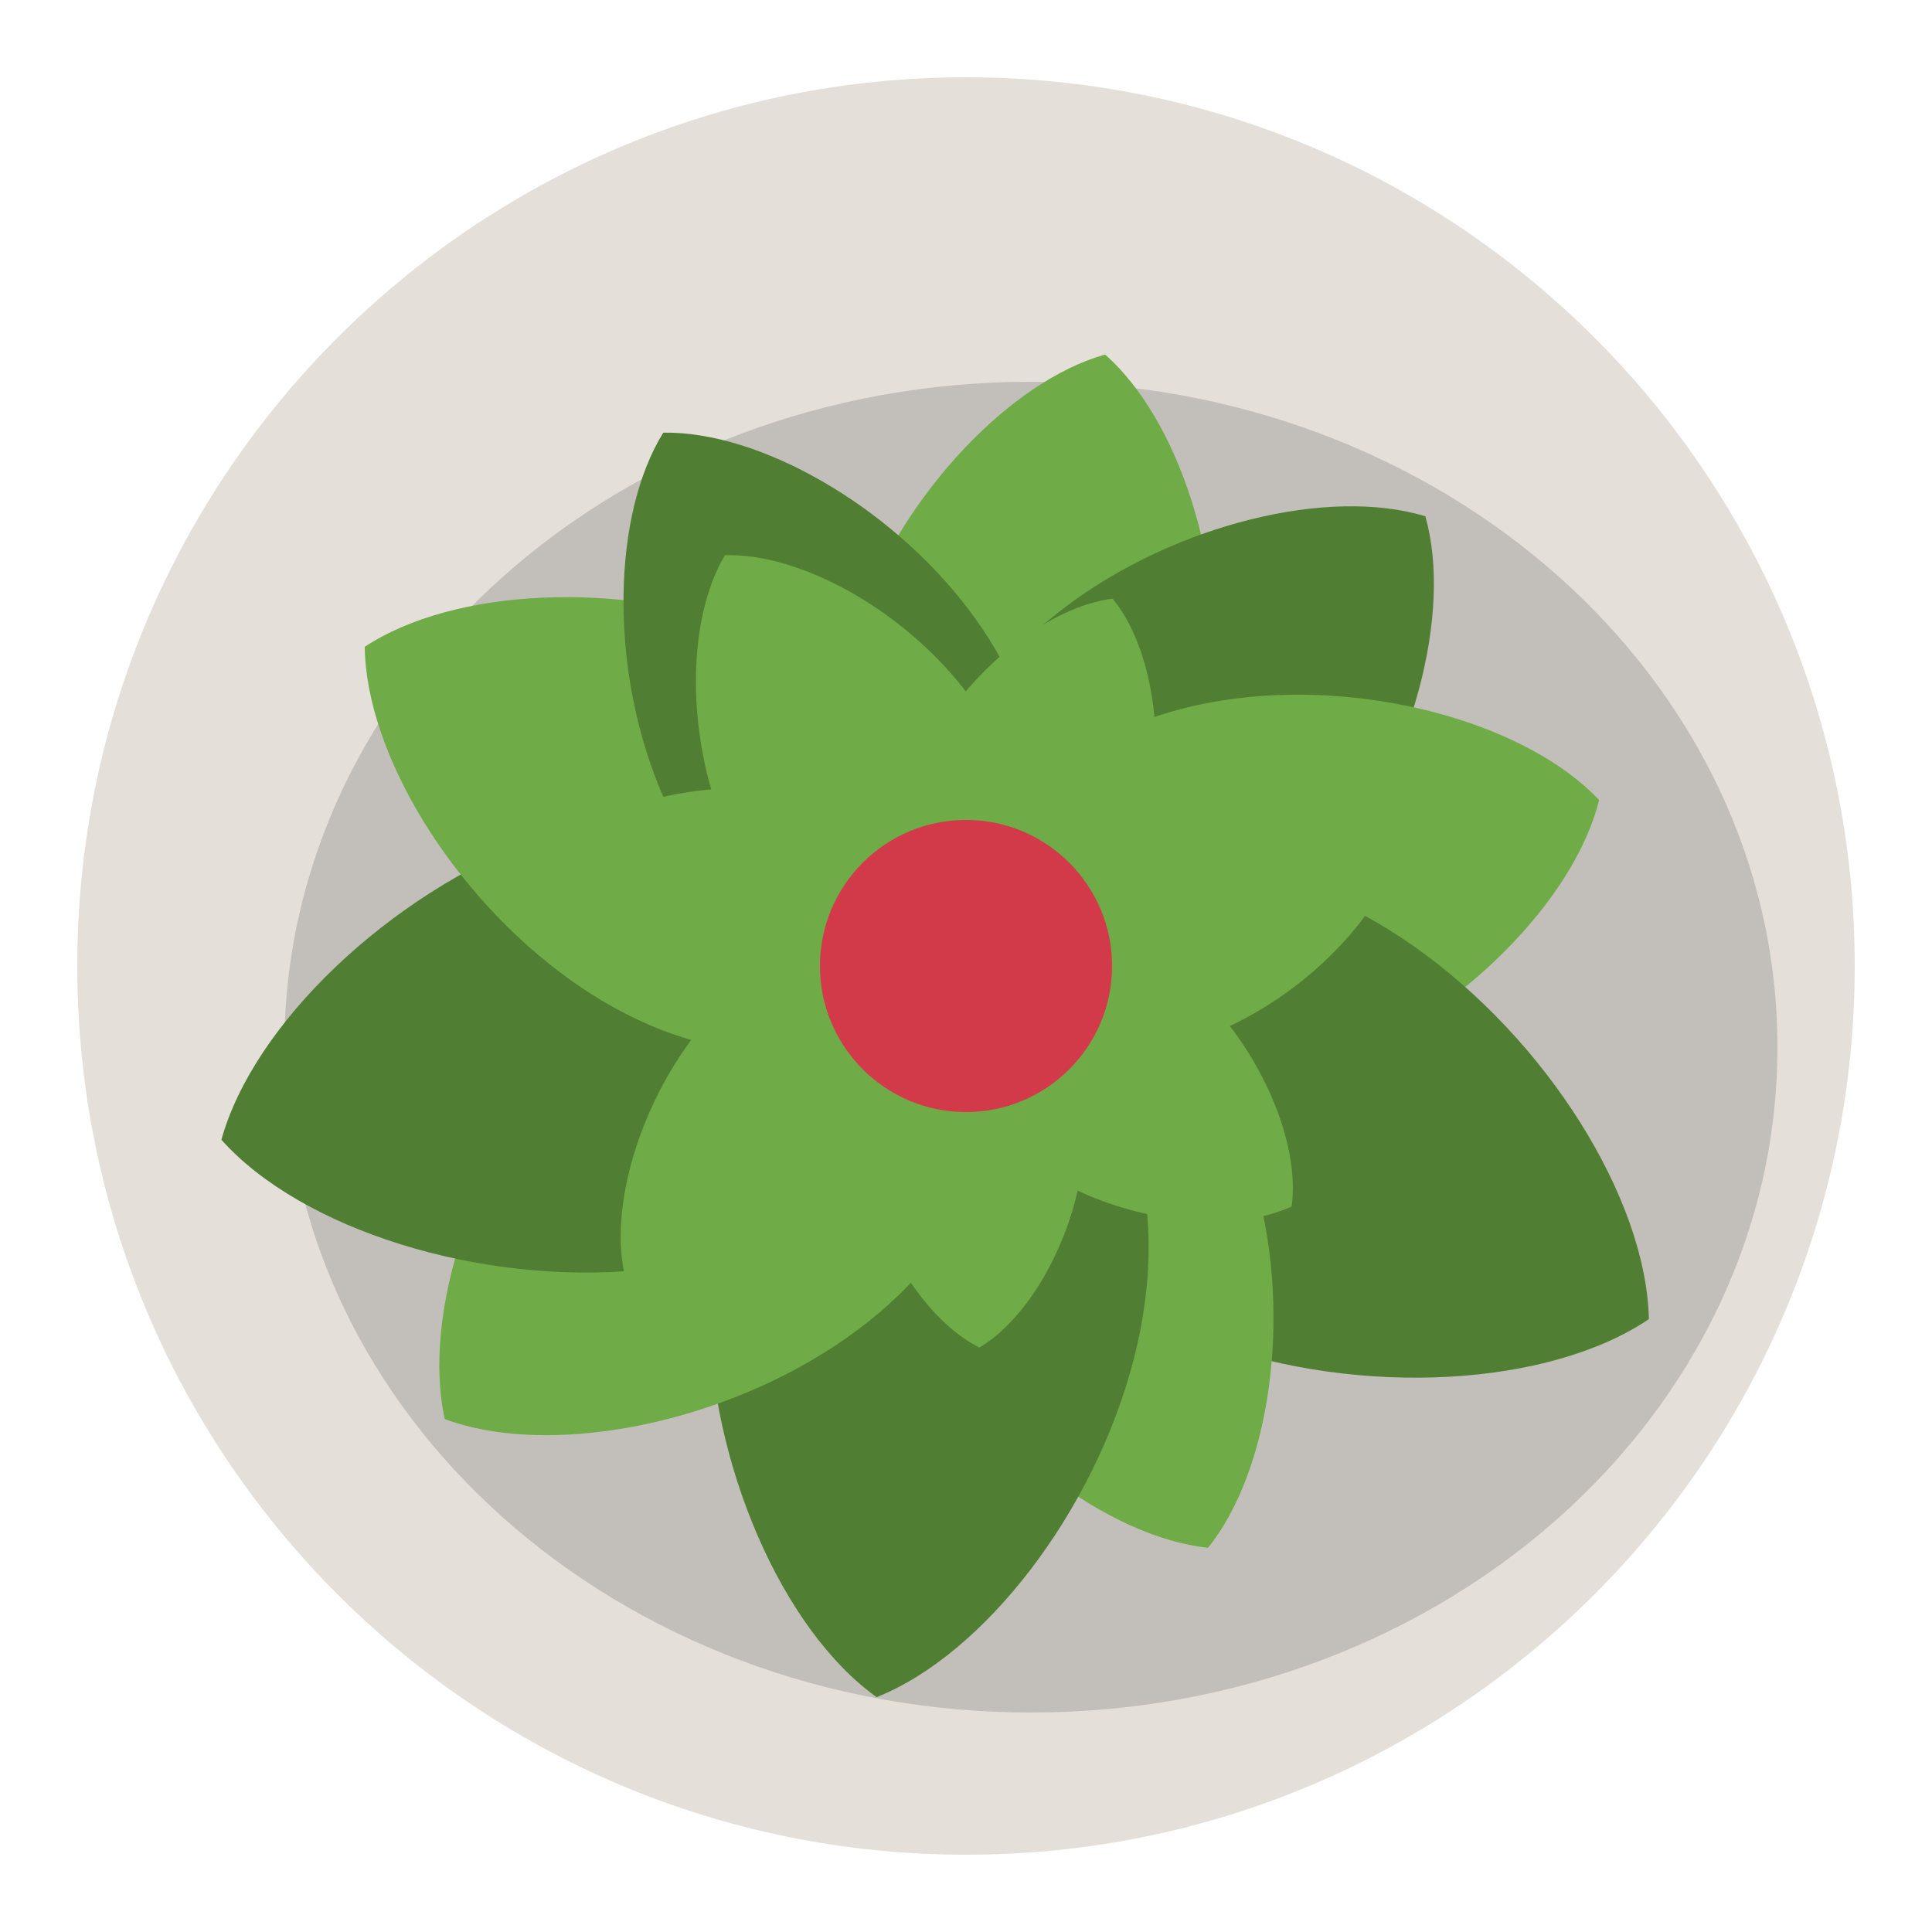
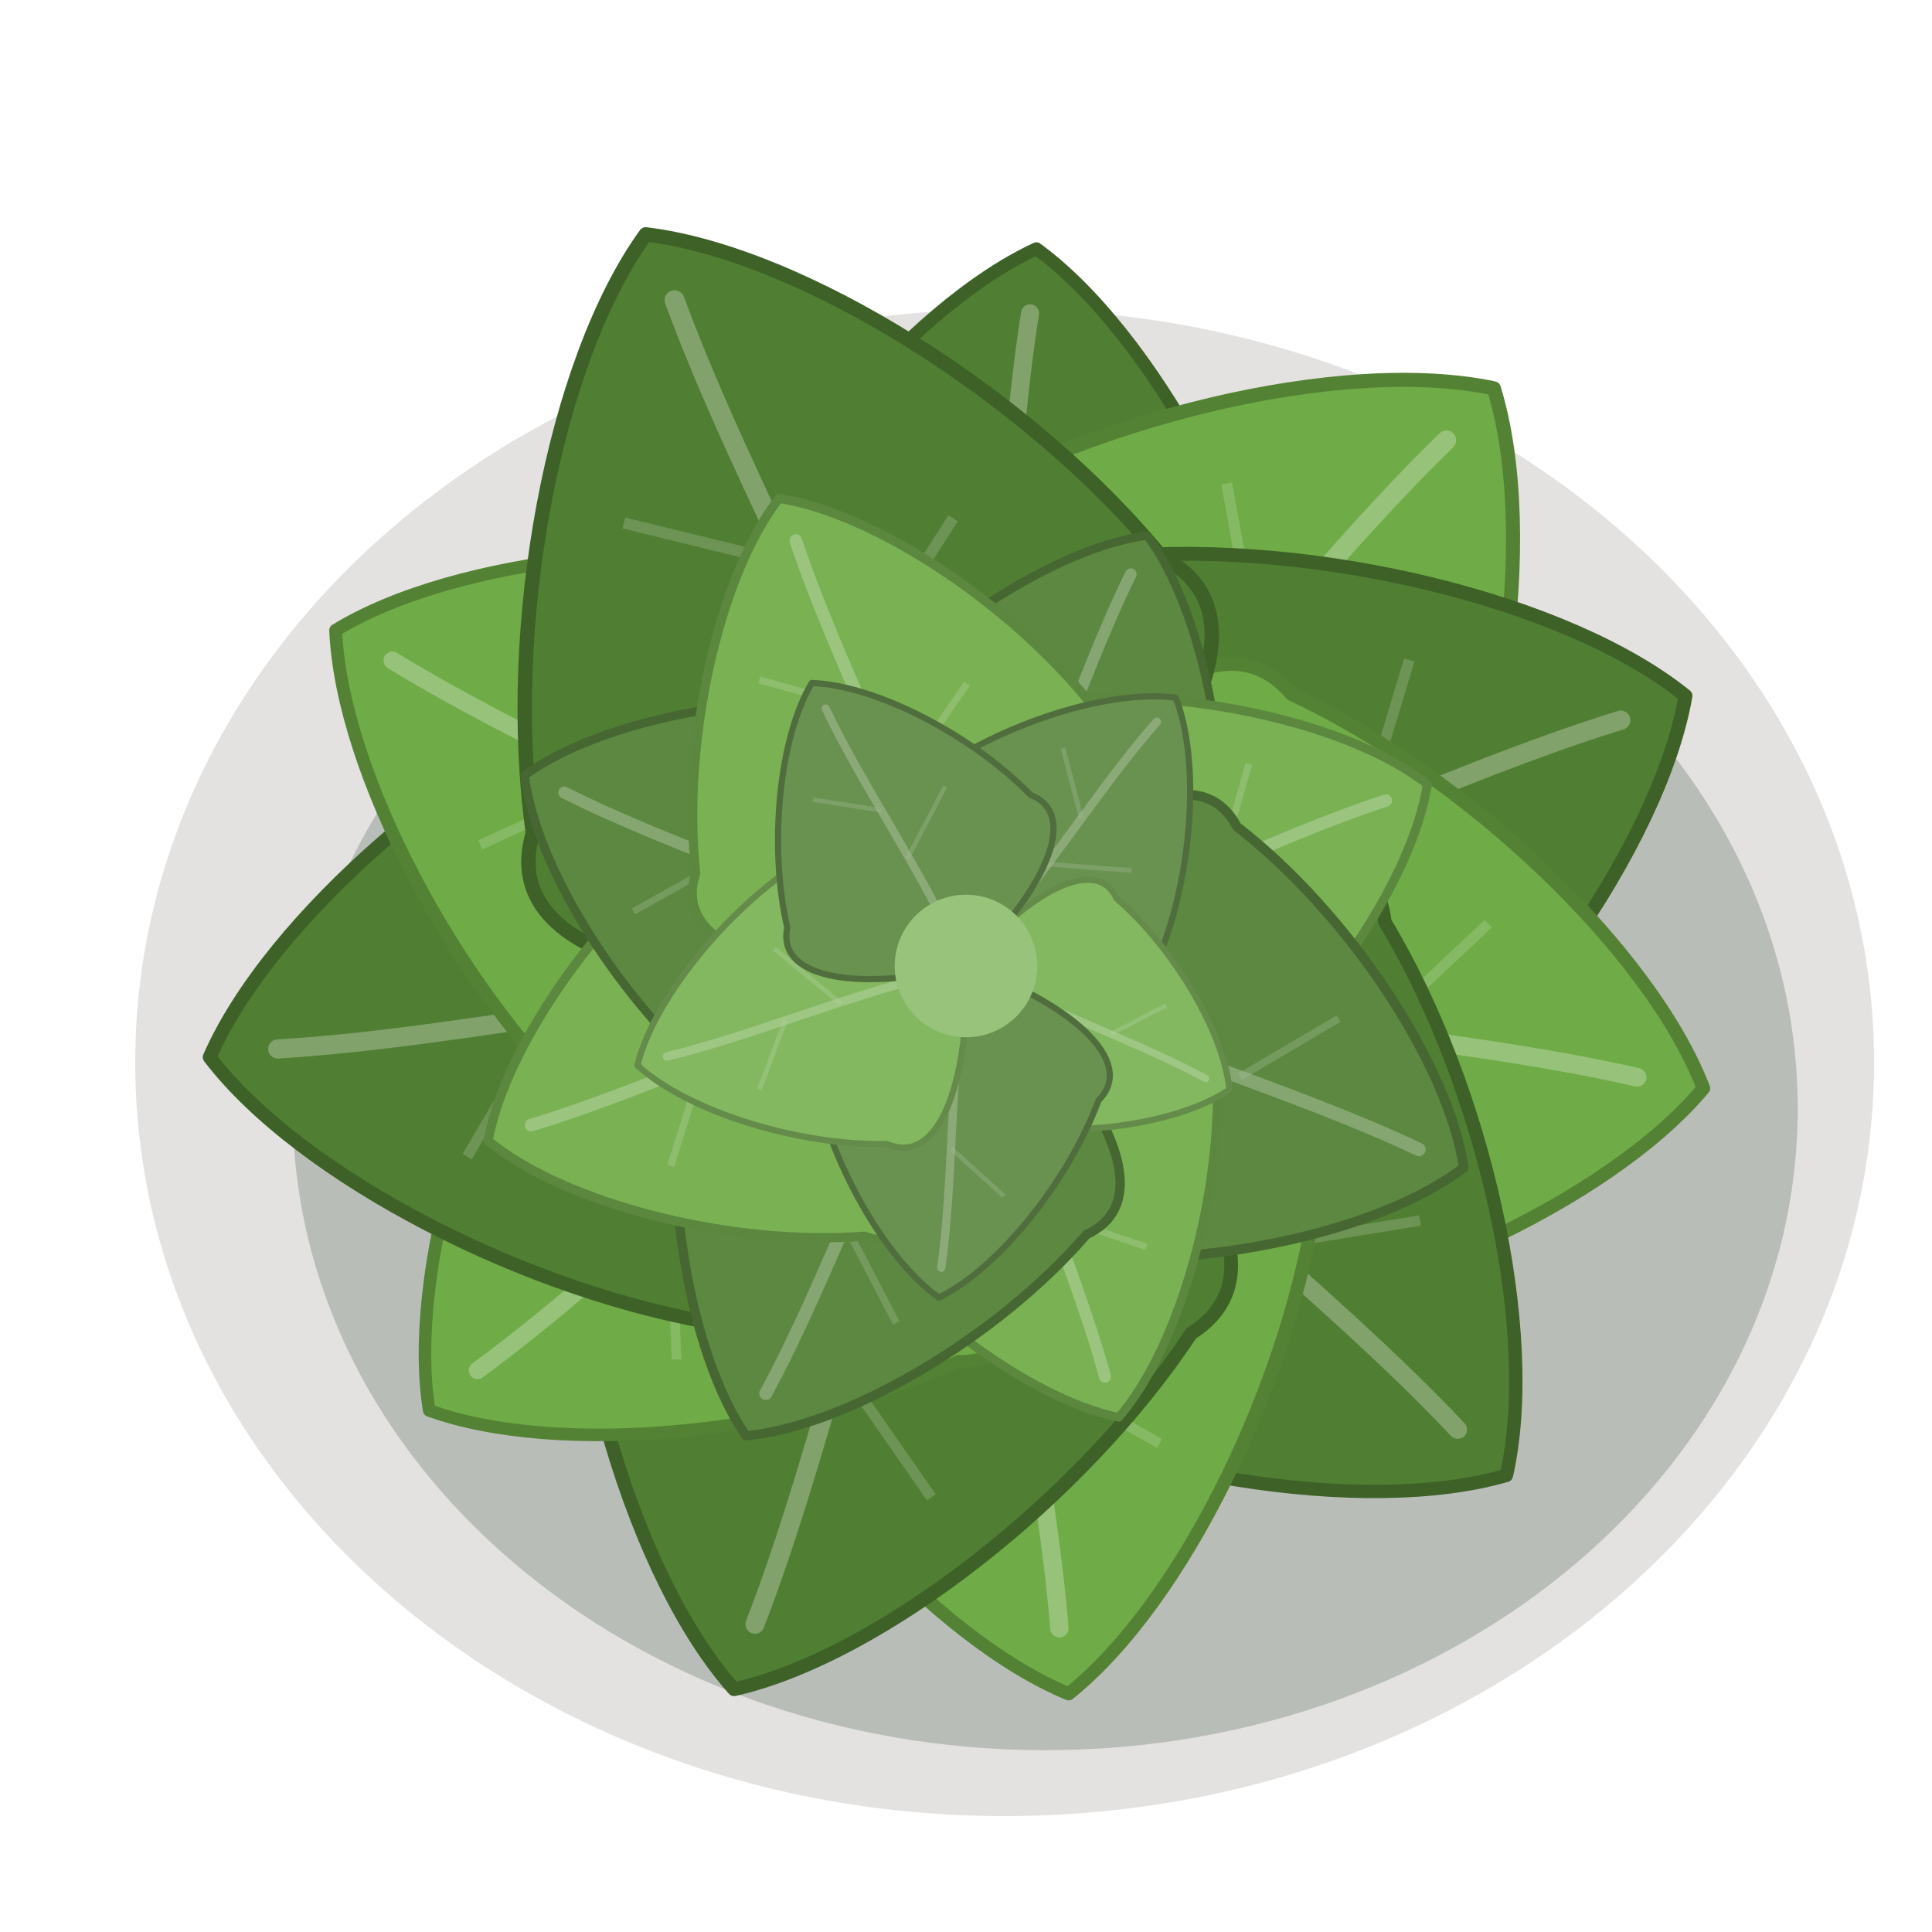
- <svg xmlns="http://www.w3.org/2000/svg" viewBox="-50 -50 100 100" width="100" height="100" role="img" aria-label="ravanello">
-   <circle cx="0" cy="0" r="46" fill="#6b4e2a" opacity="0.18" />
-   <ellipse cx="3.36" cy="4.2" rx="38.64" ry="34.44" fill="rgba(0,0,0,.15)" />
-   <g transform="rotate(12.81387)">
-     <path d="M0 0 C 16.23 -5.194, 8.926 -27.591, 0 -32.459 C -8.926 -27.591, -16.23 -5.194, 0 0 Z" fill="#6fab46" />
+ <svg xmlns="http://www.w3.org/2000/svg" viewBox="-50 -50 100 100" width="100" height="100" role="img" aria-label="Ravanello">
+   <ellipse cx="2" cy="5" rx="45" ry="39" fill="#2f1d10" opacity=".13" />
+   <g class="plant-glyph plant-glyph--rosetta" style="isolation:isolate">
+     <ellipse cx="4.1" cy="7.38" rx="38.95" ry="33.21" fill="#112718" opacity="0.2" />
+     <g transform="rotate(5.605167)">
+       <path d="M0 0 C11.563 -2.984 20.143 -8.971 16.04 -13.801       C13.428 -23.127 6.341 -33.571 0 -37.301       C-6.341 -33.571 -13.428 -23.127 -16.04 -13.801       C-20.143 -8.971 -11.563 -2.984 0 0Z" fill="#507f33" stroke="#3d6127" stroke-width="0.671" stroke-linejoin="round" />
+       <path d="M0 -1 C0.746 -12.682 -0.56 -24.619 0 -33.944" fill="none" stroke="#a4bc95" stroke-width="0.933" stroke-linecap="round" opacity=".58" />
+       <path d="M0 -14.174 L7.833 -19.397 M0 -20.516 L-6.341 -25.365" fill="none" stroke="#a4bc95" stroke-width="0.522" opacity=".34" />
+     </g>
+     <g transform="rotate(42.41932)">
+       <path d="M0 0 C12.556 -3.24 21.872 -9.741 17.416 -14.986       C14.581 -25.112 6.886 -36.453 0 -40.503       C-6.886 -36.453 -14.581 -25.112 -17.416 -14.986       C-21.872 -9.741 -12.556 -3.24 0 0Z" fill="#6fab46" stroke="#548235" stroke-width="0.729" stroke-linejoin="round" />
+       <path d="M0 -1 C0.81 -13.771 -0.608 -26.732 0 -36.858" fill="none" stroke="#b4d39f" stroke-width="1.013" stroke-linecap="round" opacity=".58" />
+       <path d="M0 -15.391 L8.506 -21.062 M0 -22.277 L-6.886 -27.542" fill="none" stroke="#b4d39f" stroke-width="0.567" opacity=".34" />
+     </g>
+     <g transform="rotate(69.42187)">
+       <path d="M0 0 C12.332 -3.182 21.481 -9.567 17.105 -14.719       C14.321 -24.663 6.763 -35.802 0 -39.78       C-6.763 -35.802 -14.321 -24.663 -17.105 -14.719       C-21.481 -9.567 -12.332 -3.182 0 0Z" fill="#507f33" stroke="#3d6127" stroke-width="0.716" stroke-linejoin="round" />
+       <path d="M0 -1 C0.796 -13.525 -0.597 -26.255 0 -36.2" fill="none" stroke="#a4bc95" stroke-width="0.994" stroke-linecap="round" opacity=".58" />
+       <path d="M0 -15.116 L8.354 -20.686 M0 -21.879 L-6.763 -27.05" fill="none" stroke="#a4bc95" stroke-width="0.557" opacity=".34" />
+     </g>
+     <g transform="rotate(99.41291)">
+       <path d="M0 0 C11.994 -3.095 20.894 -9.305 16.637 -14.316       C13.929 -23.989 6.578 -34.823 0 -38.692       C-6.578 -34.823 -13.929 -23.989 -16.637 -14.316       C-20.894 -9.305 -11.994 -3.095 0 0Z" fill="#6fab46" stroke="#548235" stroke-width="0.696" stroke-linejoin="round" />
+       <path d="M0 -1 C0.774 -13.155 -0.58 -25.537 0 -35.21" fill="none" stroke="#b4d39f" stroke-width="0.967" stroke-linecap="round" opacity=".58" />
+       <path d="M0 -14.703 L8.125 -20.12 M0 -21.28 L-6.578 -26.31" fill="none" stroke="#b4d39f" stroke-width="0.542" opacity=".34" />
+     </g>
+     <g transform="rotate(133.308)">
+       <path d="M0 0 C11.916 -3.075 20.757 -9.244 16.528 -14.222       C13.838 -23.832 6.534 -34.594 0 -38.438       C-6.534 -34.594 -13.838 -23.832 -16.528 -14.222       C-20.757 -9.244 -11.916 -3.075 0 0Z" fill="#507f33" stroke="#3d6127" stroke-width="0.692" stroke-linejoin="round" />
+       <path d="M0 -1 C0.769 -13.069 -0.577 -25.369 0 -34.979" fill="none" stroke="#a4bc95" stroke-width="0.961" stroke-linecap="round" opacity=".58" />
+       <path d="M0 -14.606 L8.072 -19.988 M0 -21.141 L-6.534 -26.138" fill="none" stroke="#a4bc95" stroke-width="0.538" opacity=".34" />
+     </g>
+     <g transform="rotate(171.9749)">
+       <path d="M0 0 C11.793 -3.043 20.543 -9.149 16.358 -14.076       C13.695 -23.586 6.467 -34.238 0 -38.042       C-6.467 -34.238 -13.695 -23.586 -16.358 -14.076       C-20.543 -9.149 -11.793 -3.043 0 0Z" fill="#6fab46" stroke="#548235" stroke-width="0.685" stroke-linejoin="round" />
+       <path d="M0 -1 C0.761 -12.934 -0.571 -25.108 0 -34.618" fill="none" stroke="#b4d39f" stroke-width="0.951" stroke-linecap="round" opacity=".58" />
+       <path d="M0 -14.456 L7.989 -19.782 M0 -20.923 L-6.467 -25.869" fill="none" stroke="#b4d39f" stroke-width="0.533" opacity=".34" />
+     </g>
+     <g transform="rotate(197.7768)">
+       <path d="M0 0 C12.187 -3.145 21.23 -9.455 16.905 -14.546       C14.153 -24.375 6.683 -35.383 0 -39.314       C-6.683 -35.383 -14.153 -24.375 -16.905 -14.546       C-21.23 -9.455 -12.187 -3.145 0 0Z" fill="#507f33" stroke="#3d6127" stroke-width="0.708" stroke-linejoin="round" />
+       <path d="M0 -1 C0.786 -13.367 -0.59 -25.947 0 -35.776" fill="none" stroke="#a4bc95" stroke-width="0.983" stroke-linecap="round" opacity=".58" />
+       <path d="M0 -14.939 L8.256 -20.443 M0 -21.623 L-6.683 -26.734" fill="none" stroke="#a4bc95" stroke-width="0.55" opacity=".34" />
+     </g>
+     <g transform="rotate(230.3794)">
+       <path d="M0 0 C11.183 -2.886 19.479 -8.676 15.511 -13.347       C12.986 -22.365 6.132 -32.466 0 -36.073       C-6.132 -32.466 -12.986 -22.365 -15.511 -13.347       C-19.479 -8.676 -11.183 -2.886 0 0Z" fill="#6fab46" stroke="#548235" stroke-width="0.649" stroke-linejoin="round" />
+       <path d="M0 -1 C0.721 -12.265 -0.541 -23.808 0 -32.826" fill="none" stroke="#b4d39f" stroke-width="0.902" stroke-linecap="round" opacity=".58" />
+       <path d="M0 -13.708 L7.575 -18.758 M0 -19.84 L-6.132 -24.53" fill="none" stroke="#b4d39f" stroke-width="0.505" opacity=".34" />
+     </g>
+     <g transform="rotate(263.1259)">
+       <path d="M0 0 C12.224 -3.155 21.294 -9.484 16.956 -14.59       C14.196 -24.449 6.704 -35.49 0 -39.433       C-6.704 -35.49 -14.196 -24.449 -16.956 -14.59       C-21.294 -9.484 -12.224 -3.155 0 0Z" fill="#507f33" stroke="#3d6127" stroke-width="0.71" stroke-linejoin="round" />
+       <path d="M0 -1 C0.789 -13.407 -0.591 -26.026 0 -35.884" fill="none" stroke="#a4bc95" stroke-width="0.986" stroke-linecap="round" opacity=".58" />
+       <path d="M0 -14.985 L8.281 -20.505 M0 -21.688 L-6.704 -26.815" fill="none" stroke="#a4bc95" stroke-width="0.552" opacity=".34" />
+     </g>
+     <g transform="rotate(298.0402)">
+       <path d="M0 0 C11.459 -2.957 19.961 -8.89 15.895 -13.677       C13.307 -22.918 6.284 -33.268 0 -36.965       C-6.284 -33.268 -13.307 -22.918 -15.895 -13.677       C-19.961 -8.89 -11.459 -2.957 0 0Z" fill="#6fab46" stroke="#548235" stroke-width="0.665" stroke-linejoin="round" />
+       <path d="M0 -1 C0.739 -12.568 -0.554 -24.397 0 -33.638" fill="none" stroke="#b4d39f" stroke-width="0.924" stroke-linecap="round" opacity=".58" />
+       <path d="M0 -14.047 L7.763 -19.222 M0 -20.331 L-6.284 -25.136" fill="none" stroke="#b4d39f" stroke-width="0.518" opacity=".34" />
+     </g>
+     <g transform="rotate(336.3596)">
+       <path d="M0 0 C12.815 -3.307 22.322 -9.942 17.775 -15.295       C14.881 -25.629 7.027 -37.204 0 -41.337       C-7.027 -37.204 -14.881 -25.629 -17.775 -15.295       C-22.322 -9.942 -12.815 -3.307 0 0Z" fill="#507f33" stroke="#3d6127" stroke-width="0.744" stroke-linejoin="round" />
+       <path d="M0 -1 C0.827 -14.055 -0.62 -27.283 0 -37.617" fill="none" stroke="#a4bc95" stroke-width="1.033" stroke-linecap="round" opacity=".58" />
+       <path d="M0 -15.708 L8.681 -21.495 M0 -22.736 L-7.027 -28.109" fill="none" stroke="#a4bc95" stroke-width="0.579" opacity=".34" />
+     </g>
+     <g transform="rotate(22.81361)">
+       <path d="M0 0 C7.494 -1.934 13.054 -5.814 10.395 -8.945       C8.703 -14.988 4.11 -21.757 0 -24.175       C-4.11 -21.757 -8.703 -14.988 -10.395 -8.945       C-13.054 -5.814 -7.494 -1.934 0 0Z" fill="#5c8841" stroke="#466731" stroke-width="0.435" stroke-linejoin="round" />
+       <path d="M0 -1 C0.483 -8.219 -0.363 -15.955 0 -21.999" fill="none" stroke="#a4bc95" stroke-width="0.604" stroke-linecap="round" opacity=".58" />
+       <path d="M0 -9.186 L5.077 -12.571 M0 -13.296 L-4.11 -16.439" fill="none" stroke="#a4bc95" stroke-width="0.338" opacity=".34" />
+     </g>
+     <g transform="rotate(68.49232)">
+       <path d="M0 0 C7.958 -2.054 13.862 -6.174 11.039 -9.498       C9.242 -15.916 4.364 -23.104 0 -25.671       C-4.364 -23.104 -9.242 -15.916 -11.039 -9.498       C-13.862 -6.174 -7.958 -2.054 0 0Z" fill="#79b153" stroke="#5c873f" stroke-width="0.462" stroke-linejoin="round" />
+       <path d="M0 -1 C0.513 -8.728 -0.385 -16.943 0 -23.361" fill="none" stroke="#b4d39f" stroke-width="0.642" stroke-linecap="round" opacity=".58" />
+       <path d="M0 -9.755 L5.391 -13.349 M0 -14.119 L-4.364 -17.456" fill="none" stroke="#b4d39f" stroke-width="0.359" opacity=".34" />
+     </g>
+     <g transform="rotate(112.054)">
+       <path d="M0 0 C8.617 -2.224 15.01 -6.685 11.952 -10.284       C10.006 -17.233 4.725 -25.016 0 -27.796       C-4.725 -25.016 -10.006 -17.233 -11.952 -10.284       C-15.01 -6.685 -8.617 -2.224 0 0Z" fill="#5c8841" stroke="#466731" stroke-width="0.5" stroke-linejoin="round" />
+       <path d="M0 -1 C0.556 -9.45 -0.417 -18.345 0 -25.294" fill="none" stroke="#a4bc95" stroke-width="0.695" stroke-linecap="round" opacity=".58" />
+       <path d="M0 -10.562 L5.837 -14.454 M0 -15.288 L-4.725 -18.901" fill="none" stroke="#a4bc95" stroke-width="0.389" opacity=".34" />
+     </g>
+     <g transform="rotate(161.3002)">
+       <path d="M0 0 C7.646 -1.973 13.319 -5.932 10.606 -9.126       C8.879 -15.292 4.193 -22.198 0 -24.665       C-4.193 -22.198 -8.879 -15.292 -10.606 -9.126       C-13.319 -5.932 -7.646 -1.973 0 0Z" fill="#79b153" stroke="#5c873f" stroke-width="0.444" stroke-linejoin="round" />
+       <path d="M0 -1 C0.493 -8.386 -0.37 -16.279 0 -22.445" fill="none" stroke="#b4d39f" stroke-width="0.617" stroke-linecap="round" opacity=".58" />
+       <path d="M0 -9.373 L5.18 -12.826 M0 -13.566 L-4.193 -16.772" fill="none" stroke="#b4d39f" stroke-width="0.345" opacity=".34" />
+     </g>
+     <g transform="rotate(205.0992)">
+       <path d="M0 0 C8.324 -2.148 14.5 -6.458 11.546 -9.935       C9.667 -16.648 4.565 -24.166 0 -26.851       C-4.565 -24.166 -9.667 -16.648 -11.546 -9.935       C-14.5 -6.458 -8.324 -2.148 0 0Z" fill="#5c8841" stroke="#466731" stroke-width="0.483" stroke-linejoin="round" />
+       <path d="M0 -1 C0.537 -9.13 -0.403 -17.722 0 -24.435" fill="none" stroke="#a4bc95" stroke-width="0.671" stroke-linecap="round" opacity=".58" />
+       <path d="M0 -10.204 L5.639 -13.963 M0 -14.768 L-4.565 -18.259" fill="none" stroke="#a4bc95" stroke-width="0.376" opacity=".34" />
+     </g>
+     <g transform="rotate(249.9136)">
+       <path d="M0 0 C8.165 -2.107 14.223 -6.335 11.326 -9.745       C9.482 -16.33 4.478 -23.705 0 -26.339       C-4.478 -23.705 -9.482 -16.33 -11.326 -9.745       C-14.223 -6.335 -8.165 -2.107 0 0Z" fill="#79b153" stroke="#5c873f" stroke-width="0.474" stroke-linejoin="round" />
+       <path d="M0 -1 C0.527 -8.955 -0.395 -17.384 0 -23.969" fill="none" stroke="#b4d39f" stroke-width="0.658" stroke-linecap="round" opacity=".58" />
+       <path d="M0 -10.009 L5.531 -13.696 M0 -14.487 L-4.478 -17.911" fill="none" stroke="#b4d39f" stroke-width="0.369" opacity=".34" />
+     </g>
+     <g transform="rotate(293.3527)">
+       <path d="M0 0 C7.715 -1.991 13.439 -5.986 10.702 -9.209       C8.96 -15.43 4.231 -22.399 0 -24.888       C-4.231 -22.399 -8.96 -15.43 -10.702 -9.209       C-13.439 -5.986 -7.715 -1.991 0 0Z" fill="#5c8841" stroke="#466731" stroke-width="0.448" stroke-linejoin="round" />
+       <path d="M0 -1 C0.498 -8.462 -0.373 -16.426 0 -22.648" fill="none" stroke="#a4bc95" stroke-width="0.622" stroke-linecap="round" opacity=".58" />
+       <path d="M0 -9.457 L5.226 -12.942 M0 -13.688 L-4.231 -16.924" fill="none" stroke="#a4bc95" stroke-width="0.348" opacity=".34" />
+     </g>
+     <g transform="rotate(338.198)">
+       <path d="M0 0 C8.08 -2.085 14.075 -6.269 11.208 -9.644       C9.383 -16.16 4.431 -23.458 0 -26.065       C-4.431 -23.458 -9.383 -16.16 -11.208 -9.644       C-14.075 -6.269 -8.08 -2.085 0 0Z" fill="#79b153" stroke="#5c873f" stroke-width="0.469" stroke-linejoin="round" />
+       <path d="M0 -1 C0.521 -8.862 -0.391 -17.203 0 -23.719" fill="none" stroke="#b4d39f" stroke-width="0.652" stroke-linecap="round" opacity=".58" />
+       <path d="M0 -9.905 L5.474 -13.554 M0 -14.336 L-4.431 -17.724" fill="none" stroke="#b4d39f" stroke-width="0.365" opacity=".34" />
+     </g>
+     <g transform="rotate(38.00518)">
+       <path d="M0 0 C5.464 -1.41 9.518 -4.239 7.579 -6.522       C6.346 -10.928 2.997 -15.864 0 -17.627       C-2.997 -15.864 -6.346 -10.928 -7.579 -6.522       C-9.518 -4.239 -5.464 -1.41 0 0Z" fill="#699150" stroke="#506e3d" stroke-width="0.32" stroke-linejoin="round" />
+       <path d="M0 -1 C0.353 -5.993 -0.264 -11.634 0 -16.04" fill="none" stroke="#a4bc95" stroke-width="0.441" stroke-linecap="round" opacity=".58" />
+       <path d="M0 -6.698 L3.702 -9.166 M0 -9.695 L-2.997 -11.986" fill="none" stroke="#a4bc95" stroke-width="0.247" opacity=".34" />
+     </g>
+     <g transform="rotate(115.1517)">
+       <path d="M0 0 C4.669 -1.205 8.133 -3.622 6.476 -5.572       C5.422 -9.337 2.56 -13.554 0 -15.06       C-2.56 -13.554 -5.422 -9.337 -6.476 -5.572       C-8.133 -3.622 -4.669 -1.205 0 0Z" fill="#83b760" stroke="#648b49" stroke-width="0.32" stroke-linejoin="round" />
+       <path d="M0 -1 C0.301 -5.12 -0.226 -9.94 0 -13.705" fill="none" stroke="#b4d39f" stroke-width="0.377" stroke-linecap="round" opacity=".58" />
+       <path d="M0 -5.723 L3.163 -7.831 M0 -8.283 L-2.56 -10.241" fill="none" stroke="#b4d39f" stroke-width="0.22" opacity=".34" />
+     </g>
+     <g transform="rotate(184.6809)">
+       <path d="M0 0 C5.337 -1.377 9.298 -4.141 7.404 -6.371       C6.198 -10.675 2.927 -15.496 0 -17.218       C-2.927 -15.496 -6.198 -10.675 -7.404 -6.371       C-9.298 -4.141 -5.337 -1.377 0 0Z" fill="#699150" stroke="#506e3d" stroke-width="0.32" stroke-linejoin="round" />
+       <path d="M0 -1 C0.344 -5.854 -0.258 -11.364 0 -15.668" fill="none" stroke="#a4bc95" stroke-width="0.43" stroke-linecap="round" opacity=".58" />
+       <path d="M0 -6.543 L3.616 -8.953 M0 -9.47 L-2.927 -11.708" fill="none" stroke="#a4bc95" stroke-width="0.241" opacity=".34" />
+     </g>
+     <g transform="rotate(253.1753)">
+       <path d="M0 0 C5.508 -1.421 9.594 -4.273 7.64 -6.574       C6.396 -11.016 3.02 -15.99 0 -17.767       C-3.02 -15.99 -6.396 -11.016 -7.64 -6.574       C-9.594 -4.273 -5.508 -1.421 0 0Z" fill="#83b760" stroke="#648b49" stroke-width="0.32" stroke-linejoin="round" />
+       <path d="M0 -1 C0.355 -6.041 -0.267 -11.726 0 -16.168" fill="none" stroke="#b4d39f" stroke-width="0.444" stroke-linecap="round" opacity=".58" />
+       <path d="M0 -6.751 L3.731 -9.239 M0 -9.772 L-3.02 -12.082" fill="none" stroke="#b4d39f" stroke-width="0.249" opacity=".34" />
+     </g>
+     <g transform="rotate(331.4185)">
+       <path d="M0 0 C5.172 -1.335 9.008 -4.012 7.173 -6.172       C6.006 -10.343 2.836 -15.014 0 -16.682       C-2.836 -15.014 -6.006 -10.343 -7.173 -6.172       C-9.008 -4.012 -5.172 -1.335 0 0Z" fill="#699150" stroke="#506e3d" stroke-width="0.32" stroke-linejoin="round" />
+       <path d="M0 -1 C0.334 -5.672 -0.25 -11.01 0 -15.181" fill="none" stroke="#a4bc95" stroke-width="0.417" stroke-linecap="round" opacity=".58" />
+       <path d="M0 -6.339 L3.503 -8.675 M0 -9.175 L-2.836 -11.344" fill="none" stroke="#a4bc95" stroke-width="0.234" opacity=".34" />
+     </g>
+     <circle r="3.69" fill="#97c37a" />
  </g>
-   <g transform="rotate(45.60967)">
-     <path d="M0 0 C 16.636 -5.324, 9.15 -28.282, 0 -33.273 C -9.15 -28.282, -16.636 -5.324, 0 0 Z" fill="#507f33" />
-   </g>
-   <g transform="rotate(75.31061)">
-     <path d="M0 0 C 16.939 -5.42, 9.316 -28.796, 0 -33.877 C -9.316 -28.796, -16.939 -5.42, 0 0 Z" fill="#6fab46" />
-   </g>
-   <g transform="rotate(117.3432)">
-     <path d="M0 0 C 19.896 -6.367, 10.943 -33.823, 0 -39.792 C -10.943 -33.823, -19.896 -6.367, 0 0 Z" fill="#507f33" />
-   </g>
-   <g transform="rotate(157.4124)">
-     <path d="M0 0 C 16.307 -5.218, 8.969 -27.722, 0 -32.615 C -8.969 -27.722, -16.307 -5.218, 0 0 Z" fill="#6fab46" />
-   </g>
-   <g transform="rotate(186.9711)">
-     <path d="M0 0 C 19.063 -6.1, 10.485 -32.407, 0 -38.126 C -10.485 -32.407, -19.063 -6.1, 0 0 Z" fill="#507f33" />
-   </g>
-   <g transform="rotate(229.0036)">
-     <path d="M0 0 C 17.873 -5.72, 9.83 -30.385, 0 -35.747 C -9.83 -30.385, -17.873 -5.72, 0 0 Z" fill="#6fab46" />
-   </g>
-   <g transform="rotate(256.864)">
-     <path d="M0 0 C 19.788 -6.332, 10.883 -33.639, 0 -39.576 C -10.883 -33.639, -19.788 -6.332, 0 0 Z" fill="#507f33" />
-   </g>
-   <g transform="rotate(297.9643)">
-     <path d="M0 0 C 17.617 -5.637, 9.689 -29.949, 0 -35.234 C -9.689 -29.949, -17.617 -5.637, 0 0 Z" fill="#6fab46" />
-   </g>
-   <g transform="rotate(330.4208)">
-     <path d="M0 0 C 15.871 -5.079, 8.729 -26.981, 0 -31.742 C -8.729 -26.981, -15.871 -5.079, 0 0 Z" fill="#507f33" />
-   </g>
-   <g transform="rotate(21.76066)">
-     <path d="M0 0 C 10.235 -3.275, 5.629 -17.4, 0 -20.47 C -5.629 -17.4, -10.235 -3.275, 0 0 Z" fill="#6fab46" />
-   </g>
-   <g transform="rotate(74.04625)">
-     <path d="M0 0 C 11.718 -3.75, 6.445 -19.92, 0 -23.435 C -6.445 -19.92, -11.718 -3.75, 0 0 Z" fill="#6fab46" />
-   </g>
-   <g transform="rotate(126.4447)">
-     <path d="M0 0 C 10.477 -3.353, 5.762 -17.811, 0 -20.954 C -5.762 -17.811, -10.477 -3.353, 0 0 Z" fill="#6fab46" />
-   </g>
-   <g transform="rotate(177.9922)">
-     <path d="M0 0 C 9.88 -3.162, 5.434 -16.797, 0 -19.761 C -5.434 -16.797, -9.88 -3.162, 0 0 Z" fill="#6fab46" />
-   </g>
-   <g transform="rotate(227.5576)">
-     <path d="M0 0 C 11.948 -3.824, 6.572 -20.312, 0 -23.897 C -6.572 -20.312, -11.948 -3.824, 0 0 Z" fill="#6fab46" />
-   </g>
-   <g transform="rotate(282.1955)">
-     <path d="M0 0 C 11.734 -3.755, 6.454 -19.947, 0 -23.467 C -6.454 -19.947, -11.734 -3.755, 0 0 Z" fill="#6fab46" />
-   </g>
-   <g transform="rotate(329.5968)">
-     <path d="M0 0 C 12.326 -3.944, 6.779 -20.954, 0 -24.652 C -6.779 -20.954, -12.326 -3.944, 0 0 Z" fill="#6fab46" />
-   </g>
-   <circle r="7.56" fill="#d23a4a" />
</svg>
